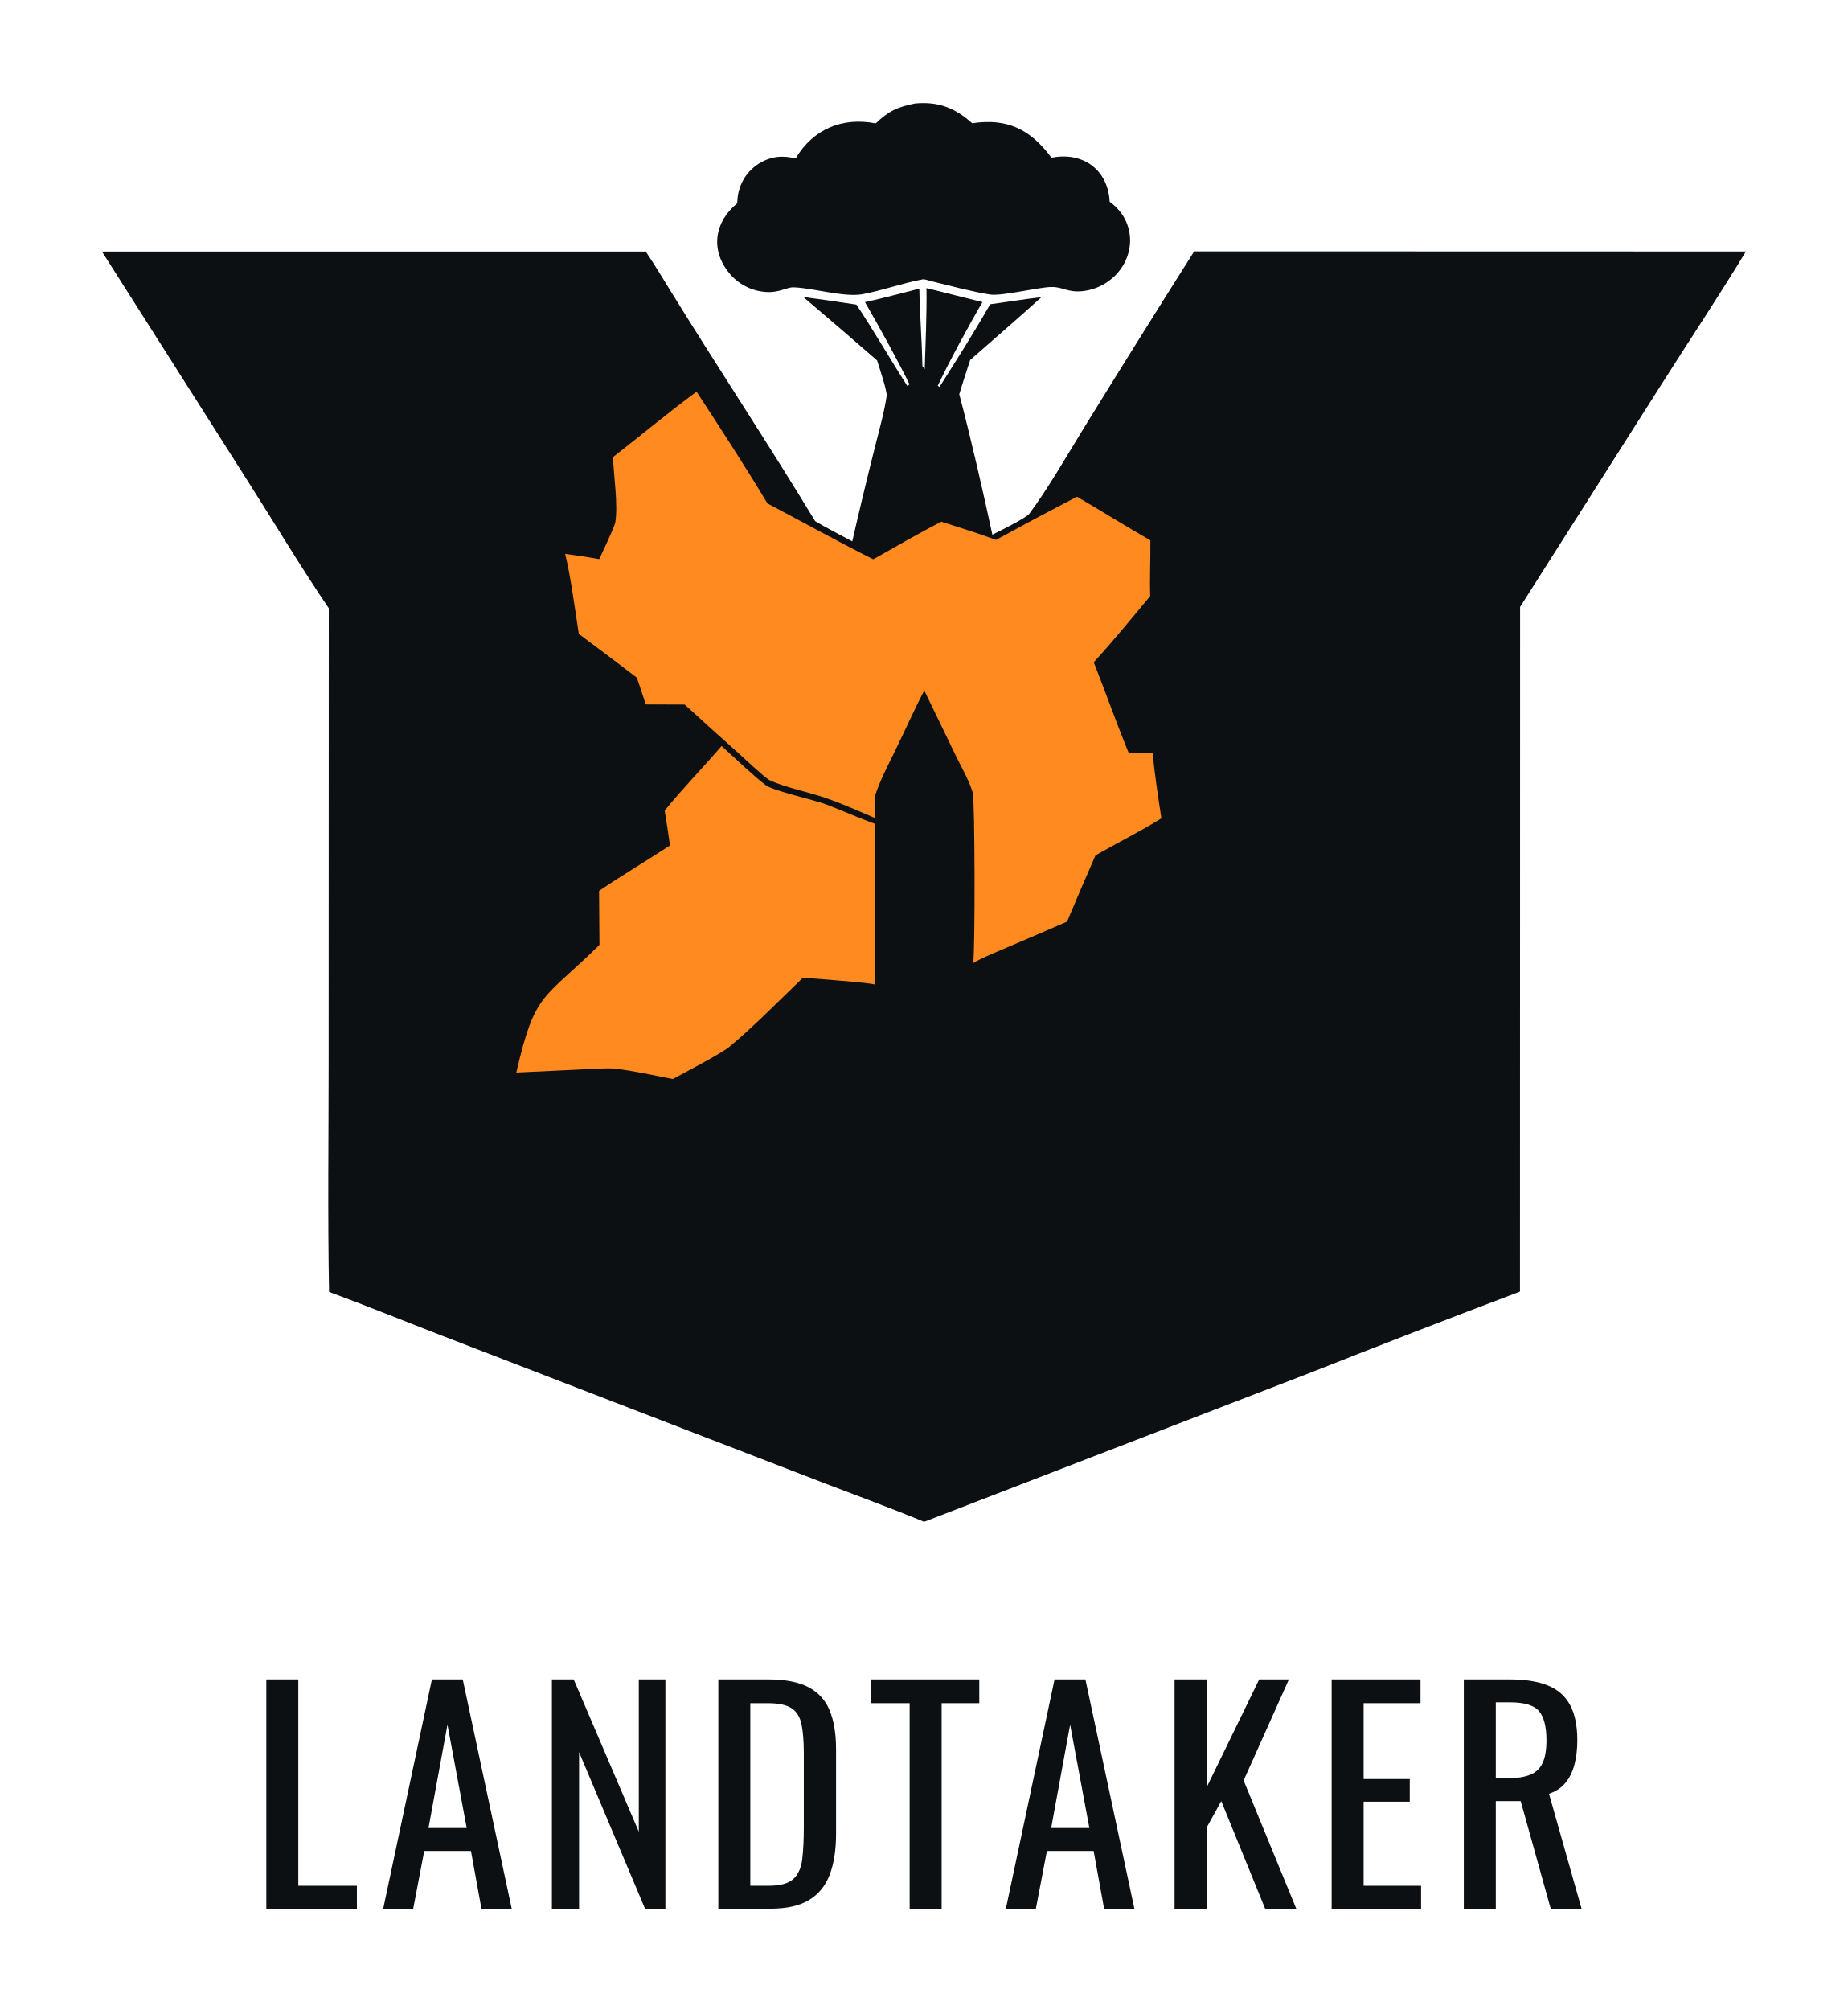
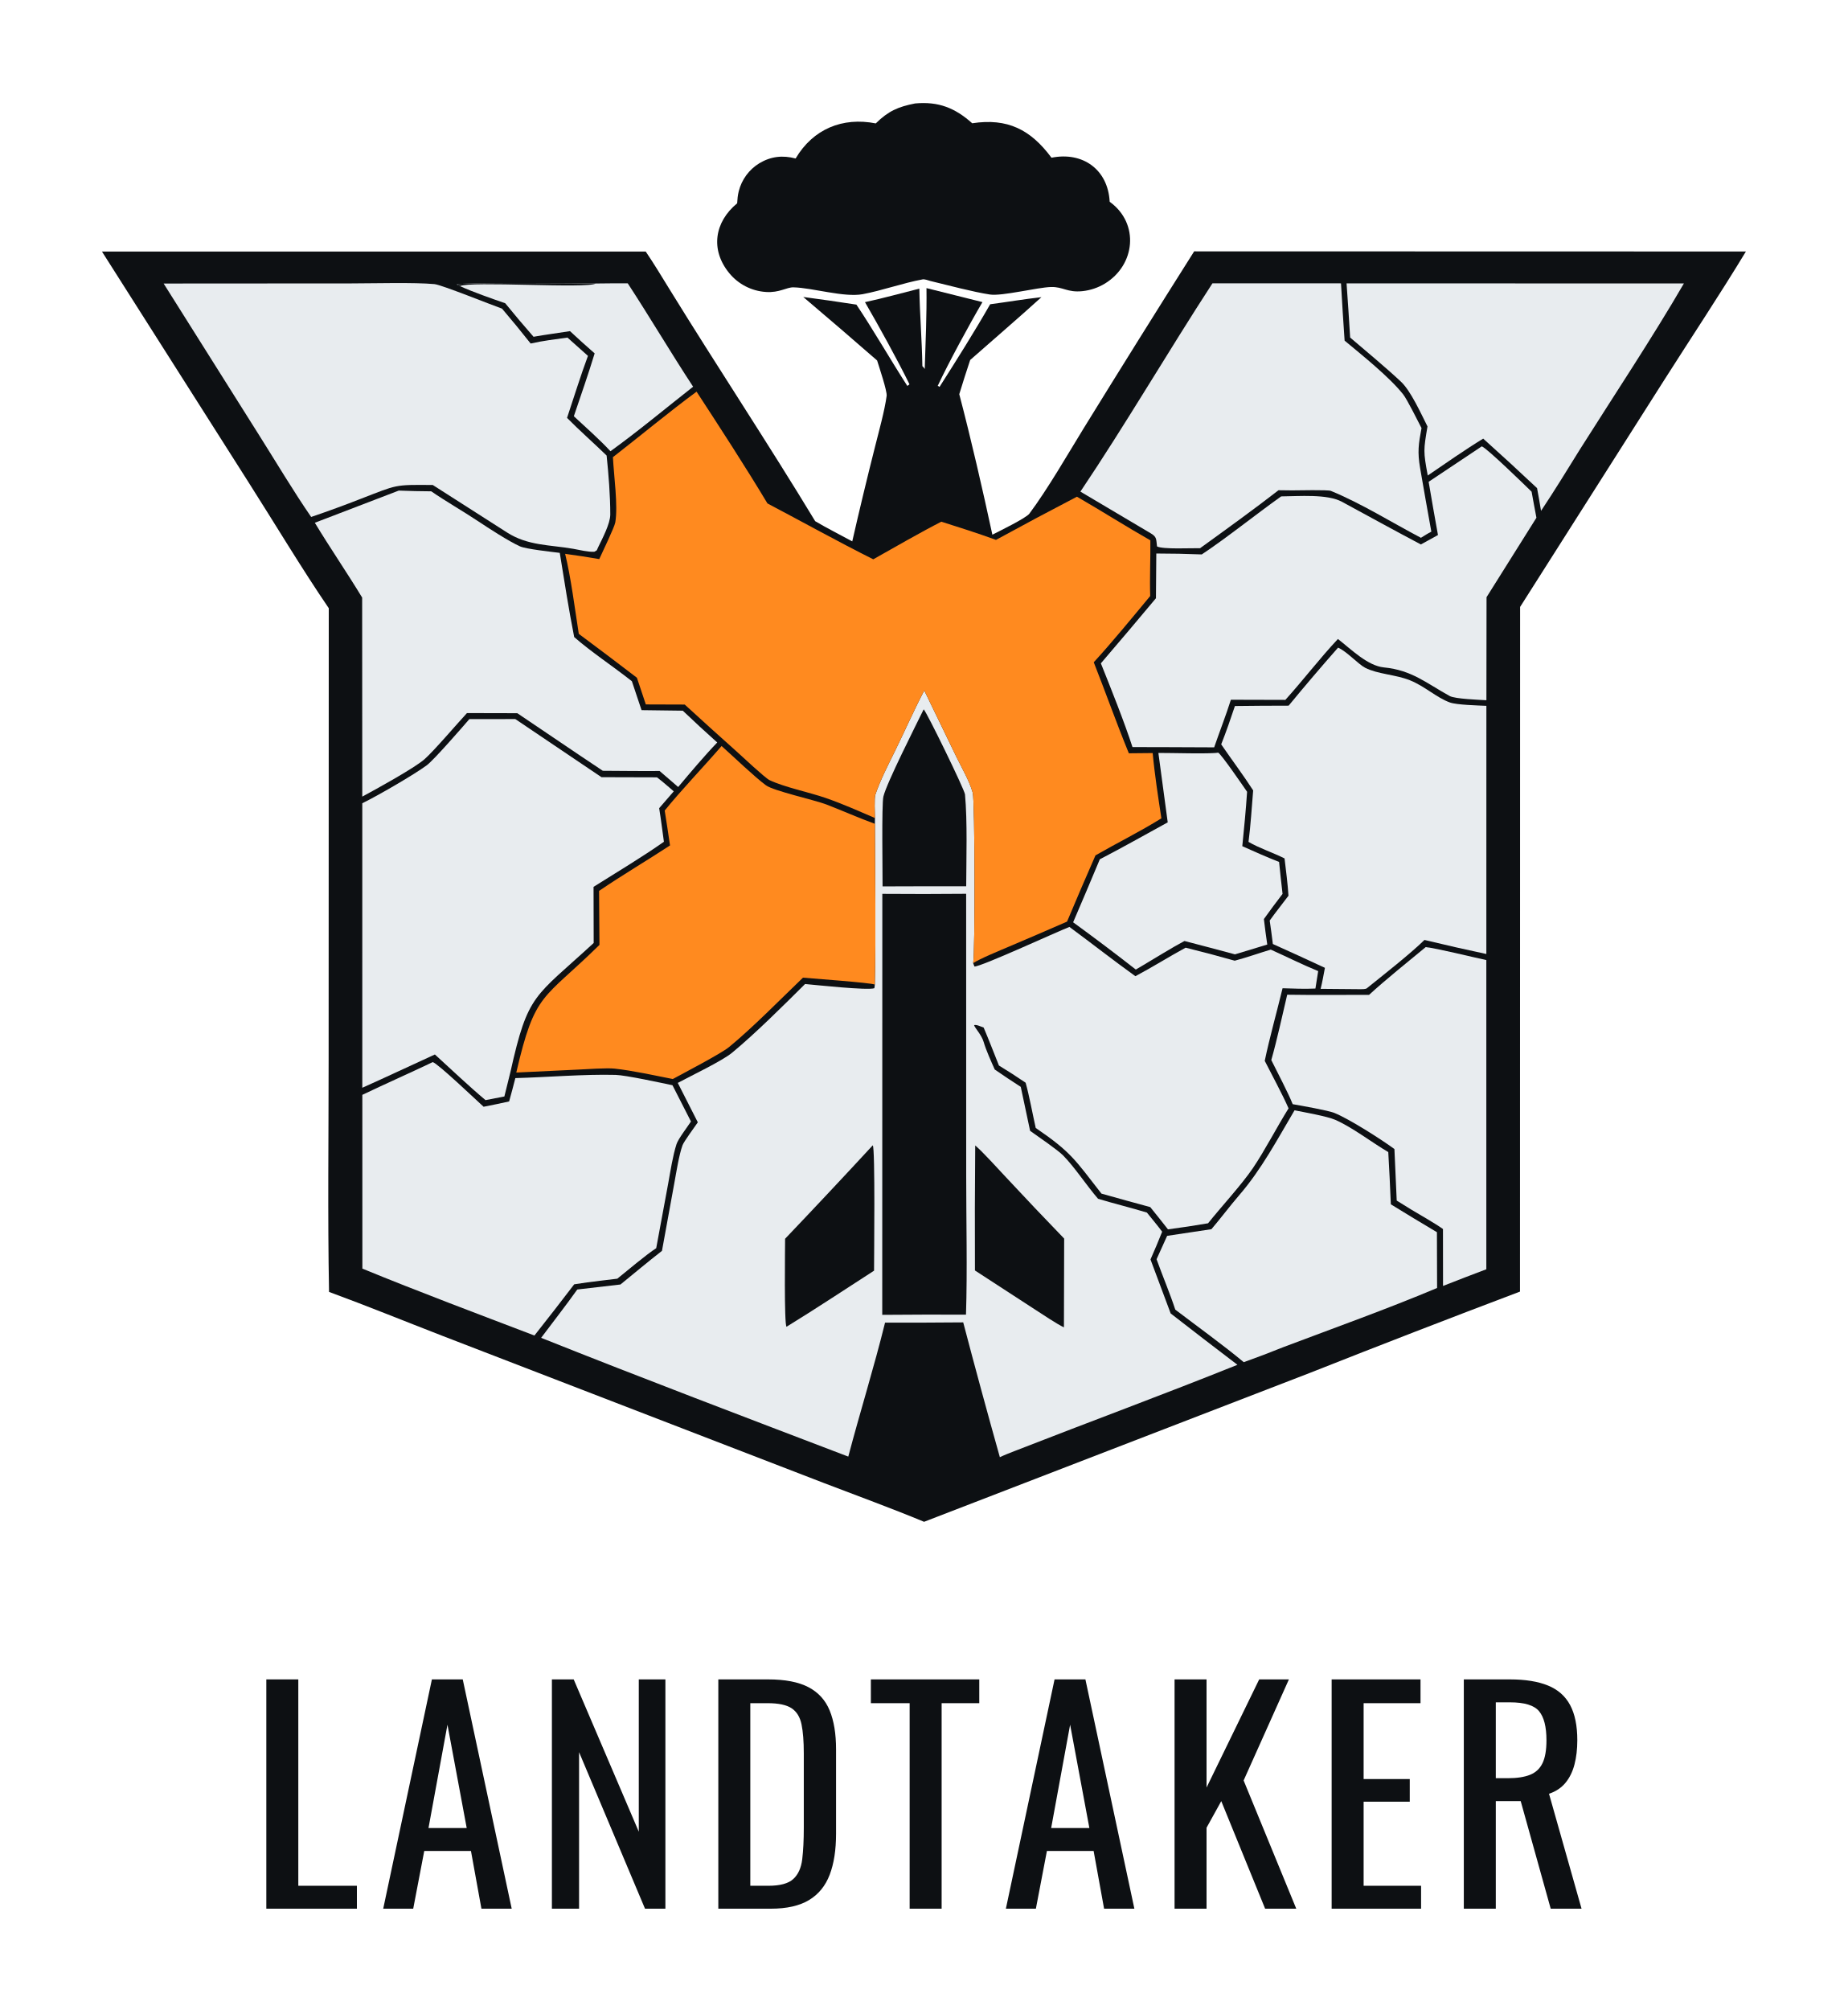
<svg xmlns="http://www.w3.org/2000/svg" viewBox="203.90 183.30 1640.90 1785.71" width="560" height="609" fill="none">
  <path transform="translate(0,0)" fill="#0d1013" d="M 293.928 406.775 L 777.137 406.798 C 784.544 417.706 791.57 429.401 798.503 440.647 C 840.939 509.488 885.845 577.191 927.724 646.338 C 937.569 652.207 950.358 658.655 960.654 664.264 C 967.085 636.091 973.847 607.994 980.939 579.979 C 984.168 567.043 989.487 547.994 991.208 535.03 C 991.778 530.741 984.414 509.087 982.73 503.536 C 960.991 484.575 939.115 465.774 917.101 447.133 C 932.868 449.226 948.611 451.489 964.328 453.923 C 979.09 475.821 994.721 503.146 1009.66 526.255 L 1011.57 524.835 C 1000.5 502.376 984.547 473.489 971.956 451.733 C 987.363 448.456 1004.78 443.609 1020.26 439.738 C 1020.67 462.769 1022.57 485.691 1022.96 508.623 L 1025.06 511.174 C 1025.81 487.442 1026.91 462.923 1026.61 439.253 L 1076.35 451.695 C 1064.94 471.081 1045.97 506.055 1036.54 526.224 L 1038.2 527.016 C 1053.18 503.486 1069.37 477.797 1083.2 453.607 C 1098.48 451.584 1113.34 449.046 1128.76 447.305 C 1108.24 465.936 1086.29 484.717 1065.44 503.112 C 1062.08 513.2 1058.85 523.33 1055.74 533.5 C 1066.12 572.944 1076.57 618.448 1085.16 658.321 C 1091.12 655.262 1115.07 643.621 1118.03 639.639 C 1134.56 617.436 1151.79 587.408 1166.2 563.954 C 1198.66 511.319 1231.42 458.87 1264.47 406.61 L 1754.76 406.728 C 1731.9 444.497 1706.05 483.374 1682.25 520.798 L 1554.1 722.509 L 1554 1330.77 C 1491.62 1354.36 1429.42 1378.42 1367.4 1402.96 L 1024.47 1535.29 C 996.371 1523.56 963.796 1511.73 935.184 1500.73 L 780.239 1440.97 L 596.798 1370.21 C 563.411 1357.27 529.234 1343.38 495.72 1331.05 C 494.444 1263.06 495.345 1193.1 495.36 1125.06 L 495.482 723.635 C 471.907 689.11 446.845 647.331 424.037 611.539 L 293.928 406.775 z" />
  <path transform="translate(0,0)" fill="#0d1013" d="M 1022.96 508.623 L 1025.06 511.174 C 1025.15 515.565 1024.9 518.225 1025.23 522.687 C 1024.47 521.629 1023.7 520.58 1022.92 519.541 C 1023.19 515.755 1022.91 512.431 1022.96 508.623 z" />
  <path transform="translate(0,0)" fill="#0d1013" d="M 1011.57 524.835 C 1012.26 526.054 1015.18 531.031 1014.46 532.422 C 1013.31 532.744 1010.1 526.991 1009.66 526.255 L 1011.57 524.835 z" />
  <path transform="translate(0,0)" fill="#0d1013" d="M 1038.2 527.016 C 1033.98 535.717 1032.31 532.881 1036.54 526.224 L 1038.2 527.016 z" />
-   <path transform="translate(0,0)" fill="#0d1013" d="M 1024.65 796.744 L 1053.12 855.561 C 1058.03 865.709 1064.66 876.772 1067.72 887.599 C 1069.63 894.348 1069.94 1028.52 1068.09 1039 L 1069.23 1041.97 C 1075.24 1042.15 1142.03 1011.3 1153.63 1006.79 C 1173.15 1021.17 1192.66 1036.51 1212.24 1050.57 C 1227.56 1042.47 1241.88 1033.38 1256.89 1025.23 C 1271.5 1028.83 1286.04 1032.68 1300.51 1036.8 C 1311.45 1033.87 1321.76 1030.18 1332.54 1026.94 C 1346.19 1033.06 1361.09 1040.5 1374.68 1046.05 L 1372.22 1061.54 C 1362.46 1062.01 1352.8 1061.57 1343.03 1061.27 C 1338.2 1081.28 1331.22 1106.28 1327.19 1125.77 C 1333.5 1138.26 1342.94 1155.55 1348.35 1167.97 C 1338.06 1184.47 1327.13 1205.63 1316.69 1221.04 C 1306.68 1235.8 1288.4 1255.57 1276.82 1270.08 C 1264.98 1272.11 1253.11 1273.91 1241.2 1275.48 C 1236.02 1268.96 1230.73 1262.09 1225.45 1255.7 C 1210.97 1251.79 1196.52 1247.79 1182.09 1243.72 C 1158.77 1213.88 1155.39 1207 1123.68 1185.39 C 1121.02 1173.57 1117.84 1156.24 1114.71 1145.2 C 1106.94 1139.91 1099.02 1134.81 1090.99 1129.92 C 1086.55 1118.85 1082.06 1107.12 1077.41 1096.2 C 1074.89 1095.31 1070.96 1093.36 1068.93 1094.03 C 1069.29 1096.27 1075.55 1102.54 1077.42 1109.01 C 1079.5 1116.22 1084.18 1126.58 1087.27 1133.48 C 1094.89 1138.74 1102.6 1143.88 1110.39 1148.88 L 1118.69 1187.95 C 1125.47 1192.8 1143.1 1204.8 1148.03 1209.81 C 1158.4 1220.37 1168.89 1236.52 1179.07 1248.31 C 1193.49 1252.66 1208.3 1256.25 1222.47 1260.56 C 1226.85 1266.01 1231.91 1272.02 1236.03 1277.57 C 1232.73 1285.85 1229.28 1294.07 1225.67 1302.22 L 1243.59 1350.18 C 1263.29 1365.5 1283.07 1380.71 1302.93 1395.81 C 1237.52 1422.11 1171.18 1446.55 1105.5 1472.2 C 1100.76 1474.05 1096.42 1475.69 1091.81 1477.89 C 1080.6 1438.06 1069.75 1398.14 1059.25 1358.12 C 1036.1 1358.34 1012.95 1358.41 989.802 1358.33 C 980.142 1397.57 967.524 1437.94 957.121 1477.36 C 866.454 1442.74 774.276 1407.8 684.184 1371.85 C 694.611 1357.94 706.339 1342.94 716.307 1328.91 L 754.672 1324.46 C 766.782 1314.61 779.275 1304.13 791.561 1294.58 L 802.631 1233.88 C 804.376 1224.44 806.696 1209.39 809.811 1200.81 C 811.073 1197.33 820.509 1184.67 823.418 1180.39 L 805.615 1145.37 C 817.14 1139.13 844.785 1126.04 853.866 1118.56 C 874.481 1101.56 899.809 1076.31 918.722 1057.51 C 928.036 1058.33 974.125 1063.34 980.288 1061.25 C 980.446 1060.22 980.681 1059.04 980.714 1058.03 C 981.778 1011.92 980.905 961.546 980.778 915.191 L 980.818 910.059 C 980.715 906.121 980.174 892.302 981.139 889.405 C 985.314 876.876 992.826 862.252 998.738 850.244 C 1007.32 832.807 1015.67 813.763 1024.65 796.744 z" />
+   <path transform="translate(0,0)" fill="#e8ecef" d="M 1024.65 796.744 L 1053.12 855.561 C 1058.03 865.709 1064.66 876.772 1067.72 887.599 C 1069.63 894.348 1069.94 1028.52 1068.09 1039 L 1069.23 1041.97 C 1075.24 1042.15 1142.03 1011.3 1153.63 1006.79 C 1173.15 1021.17 1192.66 1036.51 1212.24 1050.57 C 1227.56 1042.47 1241.88 1033.38 1256.89 1025.23 C 1271.5 1028.83 1286.04 1032.68 1300.51 1036.8 C 1311.45 1033.87 1321.76 1030.18 1332.54 1026.94 C 1346.19 1033.06 1361.09 1040.5 1374.68 1046.05 L 1372.22 1061.54 C 1362.46 1062.01 1352.8 1061.57 1343.03 1061.27 C 1338.2 1081.28 1331.22 1106.28 1327.19 1125.77 C 1333.5 1138.26 1342.94 1155.55 1348.35 1167.97 C 1338.06 1184.47 1327.13 1205.63 1316.69 1221.04 C 1306.68 1235.8 1288.4 1255.57 1276.82 1270.08 C 1264.98 1272.11 1253.11 1273.91 1241.2 1275.48 C 1236.02 1268.96 1230.73 1262.09 1225.45 1255.7 C 1210.97 1251.79 1196.52 1247.79 1182.09 1243.72 C 1158.77 1213.88 1155.39 1207 1123.68 1185.39 C 1121.02 1173.57 1117.84 1156.24 1114.71 1145.2 C 1106.94 1139.91 1099.02 1134.81 1090.99 1129.92 C 1086.55 1118.85 1082.06 1107.12 1077.41 1096.2 C 1074.89 1095.31 1070.96 1093.36 1068.93 1094.03 C 1069.29 1096.27 1075.55 1102.54 1077.42 1109.01 C 1079.5 1116.22 1084.18 1126.58 1087.27 1133.48 C 1094.89 1138.74 1102.6 1143.88 1110.39 1148.88 L 1118.69 1187.95 C 1125.47 1192.8 1143.1 1204.8 1148.03 1209.81 C 1158.4 1220.37 1168.89 1236.52 1179.07 1248.31 C 1193.49 1252.66 1208.3 1256.25 1222.47 1260.56 C 1226.85 1266.01 1231.91 1272.02 1236.03 1277.57 C 1232.73 1285.85 1229.28 1294.07 1225.67 1302.22 L 1243.59 1350.18 C 1263.29 1365.5 1283.07 1380.71 1302.93 1395.81 C 1237.52 1422.11 1171.18 1446.55 1105.5 1472.2 C 1100.76 1474.05 1096.42 1475.69 1091.81 1477.89 C 1080.6 1438.06 1069.75 1398.14 1059.25 1358.12 C 1036.1 1358.34 1012.95 1358.41 989.802 1358.33 C 980.142 1397.57 967.524 1437.94 957.121 1477.36 C 866.454 1442.74 774.276 1407.8 684.184 1371.85 C 694.611 1357.94 706.339 1342.94 716.307 1328.91 L 754.672 1324.46 C 766.782 1314.61 779.275 1304.13 791.561 1294.58 L 802.631 1233.88 C 804.376 1224.44 806.696 1209.39 809.811 1200.81 C 811.073 1197.33 820.509 1184.67 823.418 1180.39 L 805.615 1145.37 C 817.14 1139.13 844.785 1126.04 853.866 1118.56 C 874.481 1101.56 899.809 1076.31 918.722 1057.51 C 928.036 1058.33 974.125 1063.34 980.288 1061.25 C 980.446 1060.22 980.681 1059.04 980.714 1058.03 C 981.778 1011.92 980.905 961.546 980.778 915.191 L 980.818 910.059 C 980.715 906.121 980.174 892.302 981.139 889.405 C 985.314 876.876 992.826 862.252 998.738 850.244 C 1007.32 832.807 1015.67 813.763 1024.65 796.744 z" />
  <path transform="translate(0,0)" fill="#0d1013" d="M 987.376 977.405 C 1012.2 977.607 1037.03 977.589 1061.86 977.351 L 1061.9 1227.46 C 1061.88 1267.09 1062.99 1312.19 1061.71 1351.24 C 1036.91 1351.15 1012.1 1351.21 987.302 1351.42 L 987.376 977.405 z" />
  <path transform="translate(0,0)" fill="#0d1013" d="M 1024.12 813.479 C 1026.8 815.861 1060.46 884.88 1060.84 889.084 C 1063.05 913.477 1061.98 945.495 1061.9 970.664 L 1027.23 970.668 L 987.583 970.785 C 987.648 959.637 986.698 897.736 988.313 890.99 C 991.242 878.75 1017.43 827.214 1024.12 813.479 z" />
  <path transform="translate(0,0)" fill="#0d1013" d="M 1069.91 1200.92 C 1076.87 1206.85 1090.67 1222.22 1097.42 1229.37 C 1114.43 1247.63 1131.6 1265.73 1148.95 1283.67 L 1148.75 1362.53 C 1142.71 1359.75 1128.89 1350.46 1122.63 1346.43 L 1069.67 1312 C 1069.51 1274.97 1069.59 1237.94 1069.91 1200.92 z" />
  <path transform="translate(0,0)" fill="#0d1013" d="M 978.88 1200.81 C 981.116 1203.11 980.017 1300.78 980.019 1312.19 C 954.415 1328.7 928.143 1346.12 902.247 1362.01 C 900.016 1359.76 900.969 1291.79 900.978 1283.83 C 927.163 1256.36 953.131 1228.69 978.88 1200.81 z" />
  <path transform="translate(0,0)" fill="#ff8a1f" d="M 747.975 589.453 C 771.735 571.01 798.524 548.743 822.308 531.263 C 842.876 562.747 865.978 598.339 885.29 630.544 C 915.586 646.509 948.865 664.982 979.316 680.193 C 996.985 670.24 1022.14 655.749 1039.82 646.779 C 1056.22 651.99 1072.19 657.012 1088.36 662.954 C 1112.2 649.911 1136.19 637.12 1160.3 624.581 C 1182.15 637.195 1203.89 651.011 1225.55 663.349 C 1225.73 679.374 1224.88 697.427 1225.41 712.81 C 1210.13 731.186 1191.23 754.308 1175.25 771.665 C 1185.82 798.488 1195.56 826.037 1206.44 852.538 L 1227.62 852.329 C 1229.25 870.531 1232.56 892.043 1235.35 910.307 C 1217.02 921.774 1195.79 932.295 1176.78 943.221 C 1168.2 962.763 1159.78 982.376 1151.53 1002.06 C 1134.21 1009.63 1116.84 1017.1 1099.44 1024.48 C 1092.49 1027.44 1073.33 1035.3 1068.09 1039 C 1069.94 1028.52 1069.63 894.348 1067.72 887.599 C 1064.66 876.772 1058.03 865.709 1053.12 855.561 L 1024.65 796.744 C 1015.67 813.763 1007.32 832.807 998.738 850.244 C 992.826 862.252 985.314 876.876 981.139 889.405 C 980.174 892.302 980.715 906.121 980.818 910.059 C 966.153 903.752 952.144 897.452 936.974 892.201 C 922.403 887.158 900.142 882.625 887.039 876.326 C 883.233 874.496 862.206 854.848 858.153 851.169 C 842.599 837.297 827.14 823.318 811.777 809.235 L 777.207 809.122 L 769.284 785.397 C 752.17 772.28 734.957 759.293 717.647 746.436 C 714.345 725.259 710.549 695.661 705.513 675.332 C 715.649 676.704 725.758 678.262 735.836 680.006 C 738.494 674.252 749.392 651.473 750.08 647.424 C 752.62 632.482 748.802 606.064 747.975 589.453 z" />
-   <path transform="translate(0,0)" fill="#0d1013" d="M 348.745 435.19 L 515.933 435.086 C 534.873 435.066 571.888 434.061 589.361 435.706 C 595.721 436.305 639.416 453.975 649.444 457.498 C 658.12 467.657 666.595 477.987 674.864 488.481 C 685.63 486.055 696.647 484.731 707.585 483.211 C 713.698 488.58 719.766 493.999 725.79 499.469 C 719.403 516.57 713.086 537.013 707.211 554.549 C 717.922 565.449 731.085 577.001 742.376 588.003 C 744.106 604.592 745.654 623.762 745.625 640.427 C 745.611 648.585 738.541 661.846 734.777 669.633 C 733.19 672.979 734.373 671.833 731.434 673.488 C 725.748 673.801 718.59 671.882 712.701 670.862 C 691.714 667.228 672.438 668.203 653.961 656.404 C 631.798 642.252 609.924 628.247 587.902 614.182 C 553.235 613.831 556.445 613.94 524.545 626.209 C 509.77 632.01 494.862 637.466 479.832 642.573 C 464.664 620.653 447.943 592.658 433.513 569.803 L 348.745 435.19 z" />
-   <path transform="translate(0,0)" fill="#0d1013" d="M 620.408 822.161 L 661.239 822.125 L 737.82 873.763 L 787.12 873.904 C 791.944 877.505 797.392 882.367 802.051 886.327 L 789.068 901.296 C 790.655 910.948 791.923 921.382 793.284 931.13 C 774.611 944.328 750.473 958.787 730.762 971.188 L 730.882 1021.06 C 677.965 1069.83 672.621 1065.34 656.91 1135.63 L 651.519 1157.42 L 634.774 1160.66 C 620.169 1148.47 604.023 1133.06 589.778 1120.11 C 568.145 1129.95 547.085 1139.98 525.271 1149.69 L 525.259 896.917 C 538.708 890.377 570.832 871.818 582.609 863.15 C 588.702 858.665 614.372 829.211 620.408 822.161 z" />
-   <path transform="translate(0,0)" fill="#0d1013" d="M 1520.05 579.842 C 1524.63 581.448 1558.66 614.606 1564.32 620.137 C 1565.66 627.829 1567.18 635.591 1568.61 643.276 L 1524.28 713.863 L 1524.16 805.403 C 1517.55 804.991 1496.29 804.248 1491.58 801.666 C 1470.99 790.379 1457.98 778.652 1433.12 776.242 C 1418.67 774.841 1404.07 760.255 1392.22 750.986 C 1376.11 768.147 1361.38 787.491 1345.51 805.087 L 1297.11 804.959 C 1292.84 818.495 1286.97 833.535 1282.25 847.253 L 1231.75 847.039 L 1209.66 847.032 C 1202.7 825.385 1190.19 794.078 1181.57 772.617 C 1198.01 753.449 1214.32 734.172 1230.51 714.787 L 1230.83 675.048 C 1244.31 675.06 1257.78 675.33 1271.24 675.859 C 1292.92 661.488 1319.44 640.193 1341.79 624.297 C 1357.6 624.171 1382.7 621.978 1395.85 629.122 C 1419.12 641.76 1442.5 654.602 1465.92 667.002 L 1481.12 658.634 C 1478.26 642.887 1475.5 627.123 1472.83 611.343 L 1520.05 579.842 z" />
+   <path transform="translate(0,0)" fill="#e8ecef" d="M 348.745 435.19 L 515.933 435.086 C 534.873 435.066 571.888 434.061 589.361 435.706 C 595.721 436.305 639.416 453.975 649.444 457.498 C 658.12 467.657 666.595 477.987 674.864 488.481 C 685.63 486.055 696.647 484.731 707.585 483.211 C 713.698 488.58 719.766 493.999 725.79 499.469 C 719.403 516.57 713.086 537.013 707.211 554.549 C 717.922 565.449 731.085 577.001 742.376 588.003 C 744.106 604.592 745.654 623.762 745.625 640.427 C 745.611 648.585 738.541 661.846 734.777 669.633 C 733.19 672.979 734.373 671.833 731.434 673.488 C 725.748 673.801 718.59 671.882 712.701 670.862 C 691.714 667.228 672.438 668.203 653.961 656.404 C 631.798 642.252 609.924 628.247 587.902 614.182 C 553.235 613.831 556.445 613.94 524.545 626.209 C 509.77 632.01 494.862 637.466 479.832 642.573 C 464.664 620.653 447.943 592.658 433.513 569.803 L 348.745 435.19 z" />
+   <path transform="translate(0,0)" fill="#e8ecef" d="M 620.408 822.161 L 661.239 822.125 L 737.82 873.763 L 787.12 873.904 C 791.944 877.505 797.392 882.367 802.051 886.327 L 789.068 901.296 C 790.655 910.948 791.923 921.382 793.284 931.13 C 774.611 944.328 750.473 958.787 730.762 971.188 L 730.882 1021.06 C 677.965 1069.83 672.621 1065.34 656.91 1135.63 L 651.519 1157.42 L 634.774 1160.66 C 620.169 1148.47 604.023 1133.06 589.778 1120.11 C 568.145 1129.95 547.085 1139.98 525.271 1149.69 L 525.259 896.917 C 538.708 890.377 570.832 871.818 582.609 863.15 C 588.702 858.665 614.372 829.211 620.408 822.161 z" />
+   <path transform="translate(0,0)" fill="#e8ecef" d="M 1520.05 579.842 C 1524.63 581.448 1558.66 614.606 1564.32 620.137 C 1565.66 627.829 1567.18 635.591 1568.61 643.276 L 1524.28 713.863 L 1524.16 805.403 C 1517.55 804.991 1496.29 804.248 1491.58 801.666 C 1470.99 790.379 1457.98 778.652 1433.12 776.242 C 1418.67 774.841 1404.07 760.255 1392.22 750.986 C 1376.11 768.147 1361.38 787.491 1345.51 805.087 L 1297.11 804.959 C 1292.84 818.495 1286.97 833.535 1282.25 847.253 L 1231.75 847.039 L 1209.66 847.032 C 1202.7 825.385 1190.19 794.078 1181.57 772.617 C 1198.01 753.449 1214.32 734.172 1230.51 714.787 L 1230.83 675.048 C 1244.31 675.06 1257.78 675.33 1271.24 675.859 C 1292.92 661.488 1319.44 640.193 1341.79 624.297 C 1357.6 624.171 1382.7 621.978 1395.85 629.122 C 1419.12 641.76 1442.5 654.602 1465.92 667.002 L 1481.12 658.634 C 1478.26 642.887 1475.5 627.123 1472.83 611.343 L 1520.05 579.842 z" />
  <path transform="translate(0,0)" fill="#ff8a1f" d="M 844.534 846.069 C 854.579 855 874.014 873.701 883.949 880.963 C 890.856 886.012 927.211 893.987 937.681 898.011 C 951.623 903.369 966.846 910.2 980.778 915.191 C 980.905 961.546 981.778 1011.92 980.714 1058.03 C 977.591 1056.35 925.002 1052.66 916.871 1051.86 C 896.959 1070.97 872.305 1096.16 851.265 1113.45 C 844.1 1119.34 810.875 1136.64 801.147 1141.93 C 784.985 1138.75 765.436 1134.39 749.306 1132.66 C 742.574 1131.93 723.428 1133.24 716.111 1133.59 L 662.111 1136.16 C 678.863 1063.86 685.582 1072.35 736.015 1022.76 L 735.666 974.787 C 755.864 960.997 778.017 947.969 798.709 934.395 C 797.212 924.053 795.637 913.724 793.982 903.406 C 808.631 885.294 828.738 864.373 844.534 846.069 z" />
-   <path transform="translate(0,0)" fill="#0d1013" d="M 587.859 1126.89 C 592.313 1127.98 626.649 1160.77 633.061 1166.56 C 640.505 1165.19 648.299 1163.41 655.737 1161.84 C 657.681 1155.25 659.488 1147.8 661.273 1141.1 C 689.877 1140.33 722.147 1137.53 750.331 1138.25 C 759.39 1138.49 790.986 1145.36 800.898 1147.44 L 817.329 1179.65 C 814.264 1184.38 806.018 1195.05 804.496 1199.76 C 801.16 1210.08 799.055 1224.01 797.078 1234.85 L 786.446 1292.2 C 777.565 1297.93 760.434 1312.42 751.879 1319.3 L 736.763 1321.13 C 728.837 1322.07 721.455 1323.02 713.581 1324.3 C 701.925 1339.57 690.14 1354.73 678.228 1369.8 C 628.419 1350.78 574.579 1330.6 525.341 1310.36 L 525.302 1155.98 C 545.988 1146.09 567.065 1136.82 587.859 1126.89 z" />
-   <path transform="translate(0,0)" fill="#0d1013" d="M 1392.35 758.676 C 1400.02 761.942 1410.31 773.424 1416.43 776.566 C 1427.52 782.264 1443.38 782.537 1456.14 787.641 C 1469.54 793.001 1479.84 803.129 1491.76 807.401 C 1497.81 809.57 1516.88 810.036 1524.14 810.374 L 1524.11 1030.85 C 1505.72 1026.94 1487.39 1022.78 1469.12 1018.36 C 1456.49 1030.76 1432.35 1049.65 1417.92 1061.29 C 1416.83 1062.17 1413.65 1062.11 1412.25 1062.11 L 1376.85 1061.8 C 1378.38 1055.68 1379.48 1049.35 1380.66 1043.14 C 1365.3 1035.97 1349.88 1028.91 1334.4 1021.97 C 1333.65 1015.2 1332.52 1007.92 1331.6 1001.13 C 1336.55 994.126 1343.01 986.138 1348.28 979.071 C 1347.58 968.26 1346.07 956.748 1344.79 945.946 C 1334.9 940.914 1321.98 936.706 1312.77 931.23 C 1314.65 917.046 1315.68 899.965 1316.9 885.517 C 1308.38 872.258 1297.6 857.887 1288.49 844.598 C 1293.09 833.045 1296.73 822.324 1300.69 810.538 C 1316.48 810.247 1332.6 810.321 1348.42 810.225 C 1362.77 792.794 1377.41 775.608 1392.35 758.676 z" />
-   <path transform="translate(0,0)" fill="#0d1013" d="M 557.672 619.143 C 567.289 619.524 576.911 619.742 586.534 619.798 C 599.196 628.528 614.646 637.362 627.774 646.086 C 637.579 652.602 655.072 664.006 665.37 668.685 C 670.719 671.115 693.795 673.599 700.744 674.474 C 704.681 698.888 708.783 725.105 713.561 749.272 C 728.073 762.087 749.006 775.957 764.821 788.51 L 773.416 814.2 L 810.066 814.682 C 820.112 824.268 830.315 833.686 840.672 842.934 C 829.265 854.792 816.589 869.858 805.96 882.488 L 789.469 868.261 C 772.755 868.405 755.729 868.159 738.99 868.079 L 719.548 855.087 L 663.003 816.914 L 618.274 816.812 C 609.967 825.731 588.975 850.408 580.545 857.812 C 571.505 865.753 536.919 884.762 525.249 891.02 L 525.148 714.196 C 511.573 691.793 496.613 670.119 483.09 647.725 L 557.672 619.143 z" />
-   <path transform="translate(0,0)" fill="#0d1013" d="M 1280.72 435.008 L 1394.95 435.039 C 1395.91 452.007 1396.98 468.969 1398.16 485.923 C 1413.8 498.952 1437.74 518.026 1450.15 533.6 C 1453.57 537.894 1463.48 557.741 1466.5 563.609 C 1463.83 577.854 1462.77 584.723 1465.27 599.262 C 1468.5 618.073 1471.84 636.85 1475.22 655.637 C 1471.94 657.312 1469.1 659.145 1465.98 661.088 C 1439.66 647.242 1413.16 630.602 1385.94 619.403 C 1383.37 618.344 1356.44 618.945 1351.5 618.969 L 1339.43 618.828 C 1318.03 635.463 1291.76 654.398 1269.75 670.322 C 1262.12 670.175 1236.67 671.482 1231.47 668.755 C 1230.63 662.256 1231.44 660.319 1225.7 656.989 L 1163.39 620.055 C 1203.12 560.989 1241.5 495.28 1280.72 435.008 z" />
-   <path transform="translate(0,0)" fill="#0d1013" d="M 1399.9 435.039 L 1699.64 435.132 C 1672.57 481.887 1636.42 536.376 1607.26 582.558 C 1596.07 600.583 1584.46 619.593 1572.7 637.17 C 1571.73 630.605 1570.34 623.545 1569.17 616.966 C 1553.4 602.107 1537.44 587.442 1521.31 572.976 C 1504.95 582.97 1487.96 594.883 1472.04 605.741 C 1468.03 584.125 1468.25 583.356 1471.81 562.16 C 1466.13 550.962 1457.03 530.626 1448.24 522.405 C 1434.17 509.241 1417.82 495.786 1403.08 483.179 C 1402.11 467.126 1401.05 451.08 1399.9 435.039 z" />
-   <path transform="translate(0,0)" fill="#0d1013" d="M 1353.66 1169.73 C 1362.14 1171.38 1382.58 1175.01 1389.74 1178.13 C 1404.9 1184.72 1422.02 1198.04 1436.96 1206.83 C 1437.85 1222.29 1438.61 1237.76 1439.24 1253.23 C 1452.82 1261.61 1466.47 1269.86 1480.19 1278 L 1480.34 1327.56 C 1437.72 1345.57 1387.76 1363.48 1344.11 1379.96 C 1332.35 1384.71 1320.49 1389.22 1308.55 1393.48 C 1290.64 1378.53 1266.59 1361.21 1247.69 1346.79 C 1243.17 1332.92 1236.2 1316.33 1231.06 1302.03 L 1240.47 1281.24 L 1279.81 1275.33 C 1288.27 1265.39 1296.2 1254.74 1304.7 1244.88 C 1324.34 1222.12 1338.35 1195.59 1353.66 1169.73 z" />
-   <path transform="translate(0,0)" fill="#0d1013" d="M 1470.2 1024.73 C 1480.43 1025.81 1511.86 1033.68 1524.09 1036.23 L 1524.09 1310.93 C 1511.31 1315.66 1498.35 1320.83 1485.62 1325.75 L 1485.56 1275.18 C 1478.92 1270.37 1465 1262.49 1457.46 1257.96 L 1444.46 1249.91 L 1442.42 1204.12 C 1430.46 1195.36 1402.23 1177.34 1389.03 1172.03 C 1383.4 1169.76 1359.42 1165.57 1352.01 1164.26 C 1347.98 1154.03 1338.18 1135.56 1333.01 1125.07 C 1338.02 1107.53 1342.88 1085.09 1347.15 1067.02 C 1371.1 1067.4 1395.88 1067.11 1419.89 1067.14 C 1434.43 1053.79 1454.77 1037.45 1470.2 1024.73 z" />
-   <path transform="translate(0,0)" fill="#0d1013" d="M 1285.77 851.96 C 1288.2 852.707 1308.92 883.006 1311.5 886.731 C 1310.48 902.539 1308.83 919.272 1307.24 935.058 C 1318.31 940.028 1328.64 944.622 1339.94 949.073 C 1340.89 958.538 1341.91 967.994 1343.02 977.442 C 1337.36 984.795 1331.83 992.243 1326.43 999.785 C 1327.31 1007.35 1328.31 1014.91 1329.43 1022.45 L 1300.72 1031.16 C 1285.79 1027.12 1270.83 1023.17 1255.85 1019.29 C 1244.34 1025.42 1230.78 1033.92 1219.38 1040.67 L 1212.61 1044.66 C 1194.29 1030.34 1175.73 1016.35 1156.92 1002.68 C 1164.93 984.07 1172.84 965.412 1180.64 946.711 C 1200.5 936.441 1221.27 924.678 1240.98 913.893 L 1232.68 852.229 C 1242.4 852.139 1278.75 853.284 1285.77 851.96 z" />
-   <path transform="translate(0,0)" fill="#0d1013" d="M 612.056 437.495 C 611.578 437.354 609.645 436.322 609.122 436.056 C 611.659 434.04 720.129 434.901 732.694 435.168 C 742.184 435.019 751.675 434.975 761.166 435.038 C 780.927 465.27 799.556 496.896 819.241 526.856 C 795.86 545.197 769.501 567.144 745.776 584.175 C 736.553 574.15 723.434 562.55 713.254 553.085 C 719.481 534.662 726.095 515.817 731.744 497.25 C 724.334 490.779 717.029 484.189 709.832 477.482 C 699.32 479.142 687.829 480.655 677.44 482.492 C 668.871 472.714 660.479 462.782 652.27 452.699 C 640.408 448.629 623.352 442.627 612.056 437.495 z" />
+   <path transform="translate(0,0)" fill="#e8ecef" d="M 587.859 1126.89 C 592.313 1127.98 626.649 1160.77 633.061 1166.56 C 640.505 1165.19 648.299 1163.41 655.737 1161.84 C 657.681 1155.25 659.488 1147.8 661.273 1141.1 C 689.877 1140.33 722.147 1137.53 750.331 1138.25 C 759.39 1138.49 790.986 1145.36 800.898 1147.44 L 817.329 1179.65 C 814.264 1184.38 806.018 1195.05 804.496 1199.76 C 801.16 1210.08 799.055 1224.01 797.078 1234.85 L 786.446 1292.2 C 777.565 1297.93 760.434 1312.42 751.879 1319.3 L 736.763 1321.13 C 728.837 1322.07 721.455 1323.02 713.581 1324.3 C 701.925 1339.57 690.14 1354.73 678.228 1369.8 C 628.419 1350.78 574.579 1330.6 525.341 1310.36 L 525.302 1155.98 C 545.988 1146.09 567.065 1136.82 587.859 1126.89 z" />
+   <path transform="translate(0,0)" fill="#e8ecef" d="M 1392.35 758.676 C 1400.02 761.942 1410.31 773.424 1416.43 776.566 C 1427.52 782.264 1443.38 782.537 1456.14 787.641 C 1469.54 793.001 1479.84 803.129 1491.76 807.401 C 1497.81 809.57 1516.88 810.036 1524.14 810.374 L 1524.11 1030.85 C 1505.72 1026.94 1487.39 1022.78 1469.12 1018.36 C 1456.49 1030.76 1432.35 1049.65 1417.92 1061.29 C 1416.83 1062.17 1413.65 1062.11 1412.25 1062.11 L 1376.85 1061.8 C 1378.38 1055.68 1379.48 1049.35 1380.66 1043.14 C 1365.3 1035.97 1349.88 1028.91 1334.4 1021.97 C 1333.65 1015.2 1332.52 1007.92 1331.6 1001.13 C 1336.55 994.126 1343.01 986.138 1348.28 979.071 C 1347.58 968.26 1346.07 956.748 1344.79 945.946 C 1334.9 940.914 1321.98 936.706 1312.77 931.23 C 1314.65 917.046 1315.68 899.965 1316.9 885.517 C 1308.38 872.258 1297.6 857.887 1288.49 844.598 C 1293.09 833.045 1296.73 822.324 1300.69 810.538 C 1316.48 810.247 1332.6 810.321 1348.42 810.225 C 1362.77 792.794 1377.41 775.608 1392.35 758.676 z" />
+   <path transform="translate(0,0)" fill="#e8ecef" d="M 557.672 619.143 C 567.289 619.524 576.911 619.742 586.534 619.798 C 599.196 628.528 614.646 637.362 627.774 646.086 C 637.579 652.602 655.072 664.006 665.37 668.685 C 670.719 671.115 693.795 673.599 700.744 674.474 C 704.681 698.888 708.783 725.105 713.561 749.272 C 728.073 762.087 749.006 775.957 764.821 788.51 L 773.416 814.2 L 810.066 814.682 C 820.112 824.268 830.315 833.686 840.672 842.934 C 829.265 854.792 816.589 869.858 805.96 882.488 L 789.469 868.261 C 772.755 868.405 755.729 868.159 738.99 868.079 L 719.548 855.087 L 663.003 816.914 L 618.274 816.812 C 609.967 825.731 588.975 850.408 580.545 857.812 C 571.505 865.753 536.919 884.762 525.249 891.02 L 525.148 714.196 C 511.573 691.793 496.613 670.119 483.09 647.725 L 557.672 619.143 z" />
+   <path transform="translate(0,0)" fill="#e8ecef" d="M 1280.72 435.008 L 1394.95 435.039 C 1395.91 452.007 1396.98 468.969 1398.16 485.923 C 1413.8 498.952 1437.74 518.026 1450.15 533.6 C 1453.57 537.894 1463.48 557.741 1466.5 563.609 C 1463.83 577.854 1462.77 584.723 1465.27 599.262 C 1468.5 618.073 1471.84 636.85 1475.22 655.637 C 1471.94 657.312 1469.1 659.145 1465.98 661.088 C 1439.66 647.242 1413.16 630.602 1385.94 619.403 C 1383.37 618.344 1356.44 618.945 1351.5 618.969 L 1339.43 618.828 C 1318.03 635.463 1291.76 654.398 1269.75 670.322 C 1262.12 670.175 1236.67 671.482 1231.47 668.755 C 1230.63 662.256 1231.44 660.319 1225.7 656.989 L 1163.39 620.055 C 1203.12 560.989 1241.5 495.28 1280.72 435.008 z" />
+   <path transform="translate(0,0)" fill="#e8ecef" d="M 1399.9 435.039 L 1699.64 435.132 C 1672.57 481.887 1636.42 536.376 1607.26 582.558 C 1596.07 600.583 1584.46 619.593 1572.7 637.17 C 1571.73 630.605 1570.34 623.545 1569.17 616.966 C 1553.4 602.107 1537.44 587.442 1521.31 572.976 C 1504.95 582.97 1487.96 594.883 1472.04 605.741 C 1468.03 584.125 1468.25 583.356 1471.81 562.16 C 1466.13 550.962 1457.03 530.626 1448.24 522.405 C 1434.17 509.241 1417.82 495.786 1403.08 483.179 C 1402.11 467.126 1401.05 451.08 1399.9 435.039 z" />
+   <path transform="translate(0,0)" fill="#e8ecef" d="M 1353.66 1169.73 C 1362.14 1171.38 1382.58 1175.01 1389.74 1178.13 C 1404.9 1184.72 1422.02 1198.04 1436.96 1206.83 C 1437.85 1222.29 1438.61 1237.76 1439.24 1253.23 C 1452.82 1261.61 1466.47 1269.86 1480.19 1278 L 1480.34 1327.56 C 1437.72 1345.57 1387.76 1363.48 1344.11 1379.96 C 1332.35 1384.71 1320.49 1389.22 1308.55 1393.48 C 1290.64 1378.53 1266.59 1361.21 1247.69 1346.79 C 1243.17 1332.92 1236.2 1316.33 1231.06 1302.03 L 1240.47 1281.24 L 1279.81 1275.33 C 1288.27 1265.39 1296.2 1254.74 1304.7 1244.88 C 1324.34 1222.12 1338.35 1195.59 1353.66 1169.73 z" />
+   <path transform="translate(0,0)" fill="#e8ecef" d="M 1470.2 1024.73 C 1480.43 1025.81 1511.86 1033.68 1524.09 1036.23 L 1524.09 1310.93 C 1511.31 1315.66 1498.35 1320.83 1485.62 1325.75 L 1485.56 1275.18 C 1478.92 1270.37 1465 1262.49 1457.46 1257.96 L 1444.46 1249.91 L 1442.42 1204.12 C 1430.46 1195.36 1402.23 1177.34 1389.03 1172.03 C 1383.4 1169.76 1359.42 1165.57 1352.01 1164.26 C 1347.98 1154.03 1338.18 1135.56 1333.01 1125.07 C 1338.02 1107.53 1342.88 1085.09 1347.15 1067.02 C 1371.1 1067.4 1395.88 1067.11 1419.89 1067.14 C 1434.43 1053.79 1454.77 1037.45 1470.2 1024.73 z" />
+   <path transform="translate(0,0)" fill="#e8ecef" d="M 1285.77 851.96 C 1288.2 852.707 1308.92 883.006 1311.5 886.731 C 1310.48 902.539 1308.83 919.272 1307.24 935.058 C 1318.31 940.028 1328.64 944.622 1339.94 949.073 C 1340.89 958.538 1341.91 967.994 1343.02 977.442 C 1337.36 984.795 1331.83 992.243 1326.43 999.785 C 1327.31 1007.35 1328.31 1014.91 1329.43 1022.45 L 1300.72 1031.16 C 1285.79 1027.12 1270.83 1023.17 1255.85 1019.29 C 1244.34 1025.42 1230.78 1033.92 1219.38 1040.67 L 1212.61 1044.66 C 1194.29 1030.34 1175.73 1016.35 1156.92 1002.68 C 1164.93 984.07 1172.84 965.412 1180.64 946.711 C 1200.5 936.441 1221.27 924.678 1240.98 913.893 L 1232.68 852.229 C 1242.4 852.139 1278.75 853.284 1285.77 851.96 z" />
+   <path transform="translate(0,0)" fill="#e8ecef" d="M 612.056 437.495 C 611.578 437.354 609.645 436.322 609.122 436.056 C 611.659 434.04 720.129 434.901 732.694 435.168 C 742.184 435.019 751.675 434.975 761.166 435.038 C 780.927 465.27 799.556 496.896 819.241 526.856 C 795.86 545.197 769.501 567.144 745.776 584.175 C 736.553 574.15 723.434 562.55 713.254 553.085 C 719.481 534.662 726.095 515.817 731.744 497.25 C 724.334 490.779 717.029 484.189 709.832 477.482 C 699.32 479.142 687.829 480.655 677.44 482.492 C 668.871 472.714 660.479 462.782 652.27 452.699 C 640.408 448.629 623.352 442.627 612.056 437.495 z" />
  <path transform="translate(0,0)" fill="#0d1013" d="M 612.056 437.495 C 611.578 437.354 609.645 436.322 609.122 436.056 C 611.659 434.04 720.129 434.901 732.694 435.168 C 725.871 439.899 620.041 432.855 612.056 437.495 z" />
  <path transform="translate(0,0)" fill="#0d1013" d="M 1016.53 275.196 C 1037.2 273.303 1051.97 279.131 1067.25 292.811 C 1098.58 287.998 1119.18 298.431 1137.69 323.416 C 1165.33 317.841 1187.9 333.798 1189.4 362.544 L 1189.74 362.797 C 1216.02 382.081 1212.1 418.777 1185.24 435.174 C 1179.13 438.901 1172.27 441.222 1165.15 441.967 C 1151.81 443.366 1147.86 437.977 1137.28 438.279 C 1124.97 438.63 1093.82 446.587 1082.96 444.95 C 1068.41 442.757 1045.07 436.563 1030.12 432.94 C 1028.51 432.411 1024.8 431.214 1023.32 431.483 C 1006.32 434.572 986.589 441.57 969.893 444.66 C 953.351 447.722 925.763 439.037 908.433 438.572 C 902.38 438.409 895.856 443.553 883.891 442.698 C 871.147 441.856 859.327 435.755 851.259 425.856 C 834.353 405.151 838.236 380.474 858.371 363.929 C 858.596 360.111 858.871 356.884 859.801 353.144 C 862.416 342.801 868.982 333.896 878.089 328.341 C 888.372 322.182 898.88 321.076 910.321 324.109 C 925.801 297.907 952.034 287.099 981.552 292.93 C 992.701 281.934 1001.48 278.123 1016.53 275.196 z" />
  <g fill="#0d1013" transform="translate(424.146 1879.015) scale(0.2515)">
    <path d="M63 0V-810H176V-81H383V0Z" />
    <path d="M476 0 648 -810H757L930 0H823L786 -204H621L582 0ZM636 -285H771L703 -650Z" />
    <path d="M1072 0V-810H1149L1379 -272V-810H1473V0H1401L1168 -553V0Z" />
    <path d="M1660 0V-810H1836Q1926 -810 1978.5 -782.5Q2031 -755 2053.5 -700.0Q2076 -645 2076 -563V-265Q2076 -179 2053.5 -120.0Q2031 -61 1980.5 -30.5Q1930 0 1845 0ZM1773 -81H1837Q1899 -81 1925.0 -105.0Q1951 -129 1956.5 -175.0Q1962 -221 1962 -286V-549Q1962 -612 1954.0 -651.0Q1946 -690 1919.0 -708.0Q1892 -726 1834 -726H1773Z" />
    <path d="M2336 0V-726H2199V-810H2582V-726H2449V0Z" />
    <path d="M2676 0 2848 -810H2957L3130 0H3023L2986 -204H2821L2782 0ZM2836 -285H2971L2903 -650Z" />
    <path d="M3272 0V-810H3385V-428L3571 -810H3676L3516 -453L3702 0H3592L3437 -380L3385 -286V0Z" />
    <path d="M3827 0V-810H4141V-726H3940V-458H4103V-378H3940V-81H4143V0Z" />
    <path d="M4294 0V-810H4457Q4538 -810 4591.0 -788.5Q4644 -767 4669.5 -719.5Q4695 -672 4695 -595Q4695 -548 4685.0 -509.5Q4675 -471 4653.0 -444.5Q4631 -418 4595 -406L4710 0H4601L4495 -380H4407V0ZM4407 -461H4450Q4498 -461 4528.0 -473.0Q4558 -485 4572.0 -514.0Q4586 -543 4586 -595Q4586 -666 4560.0 -697.5Q4534 -729 4457 -729H4407Z" />
  </g>
</svg>
